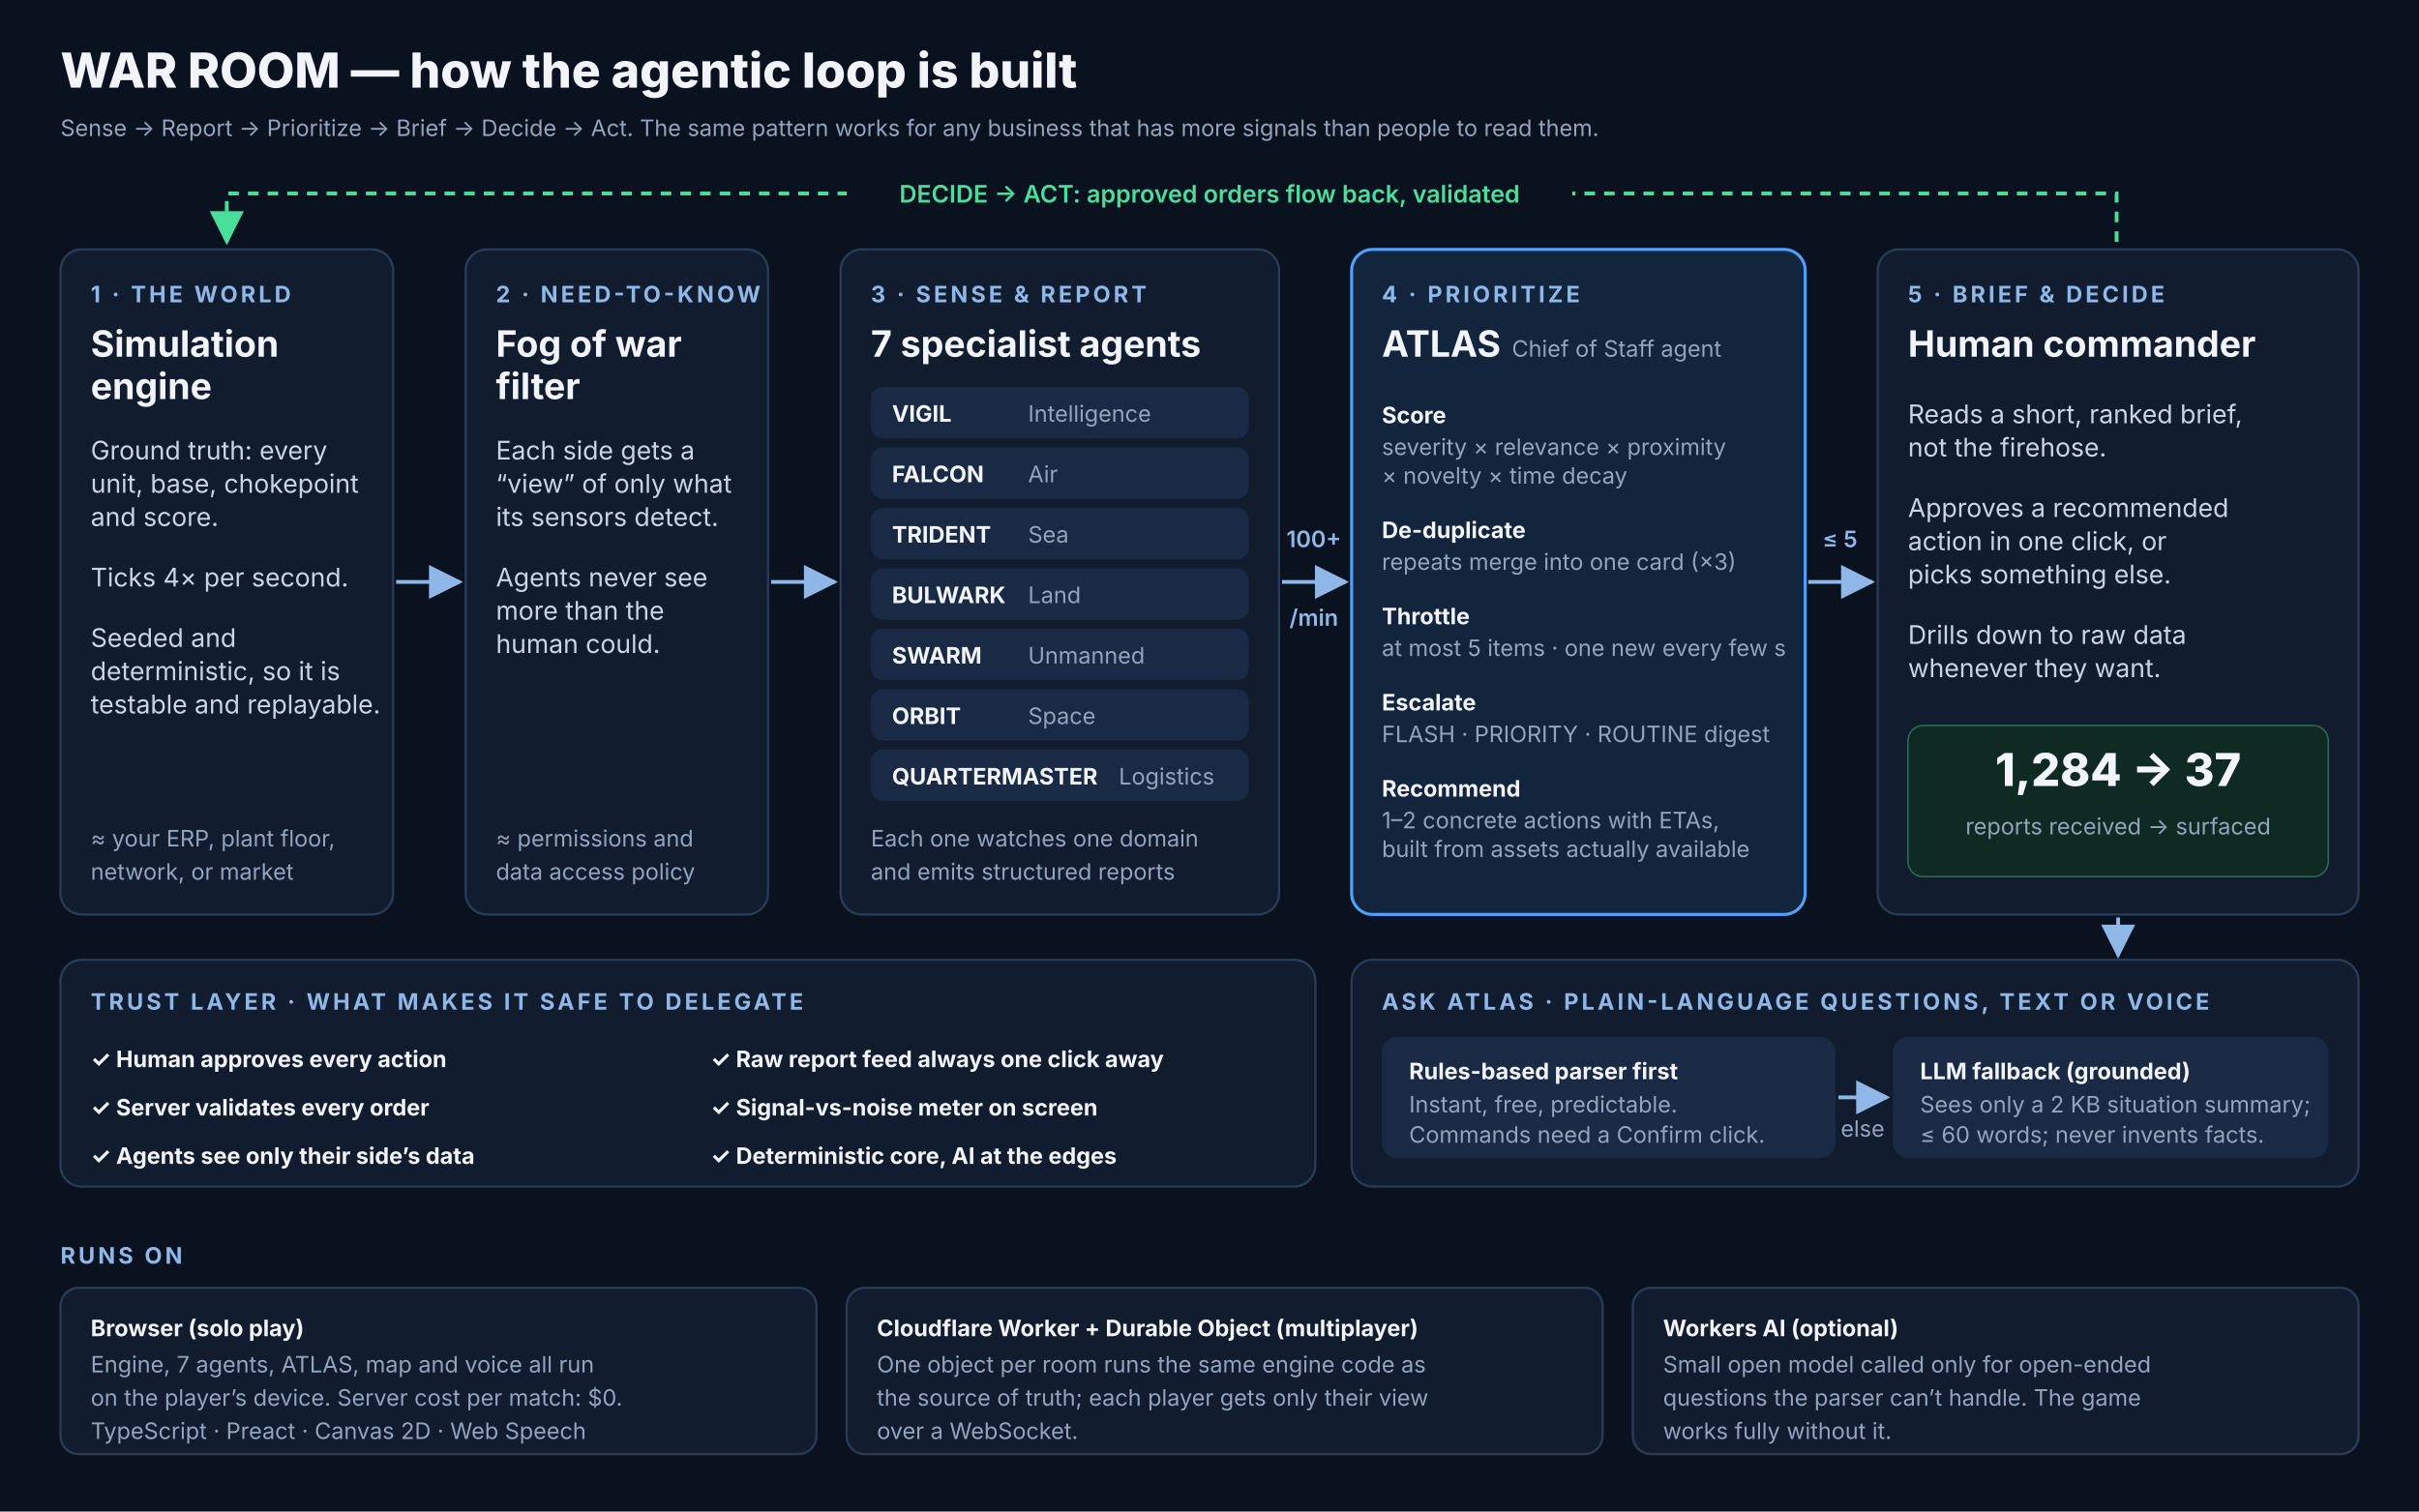
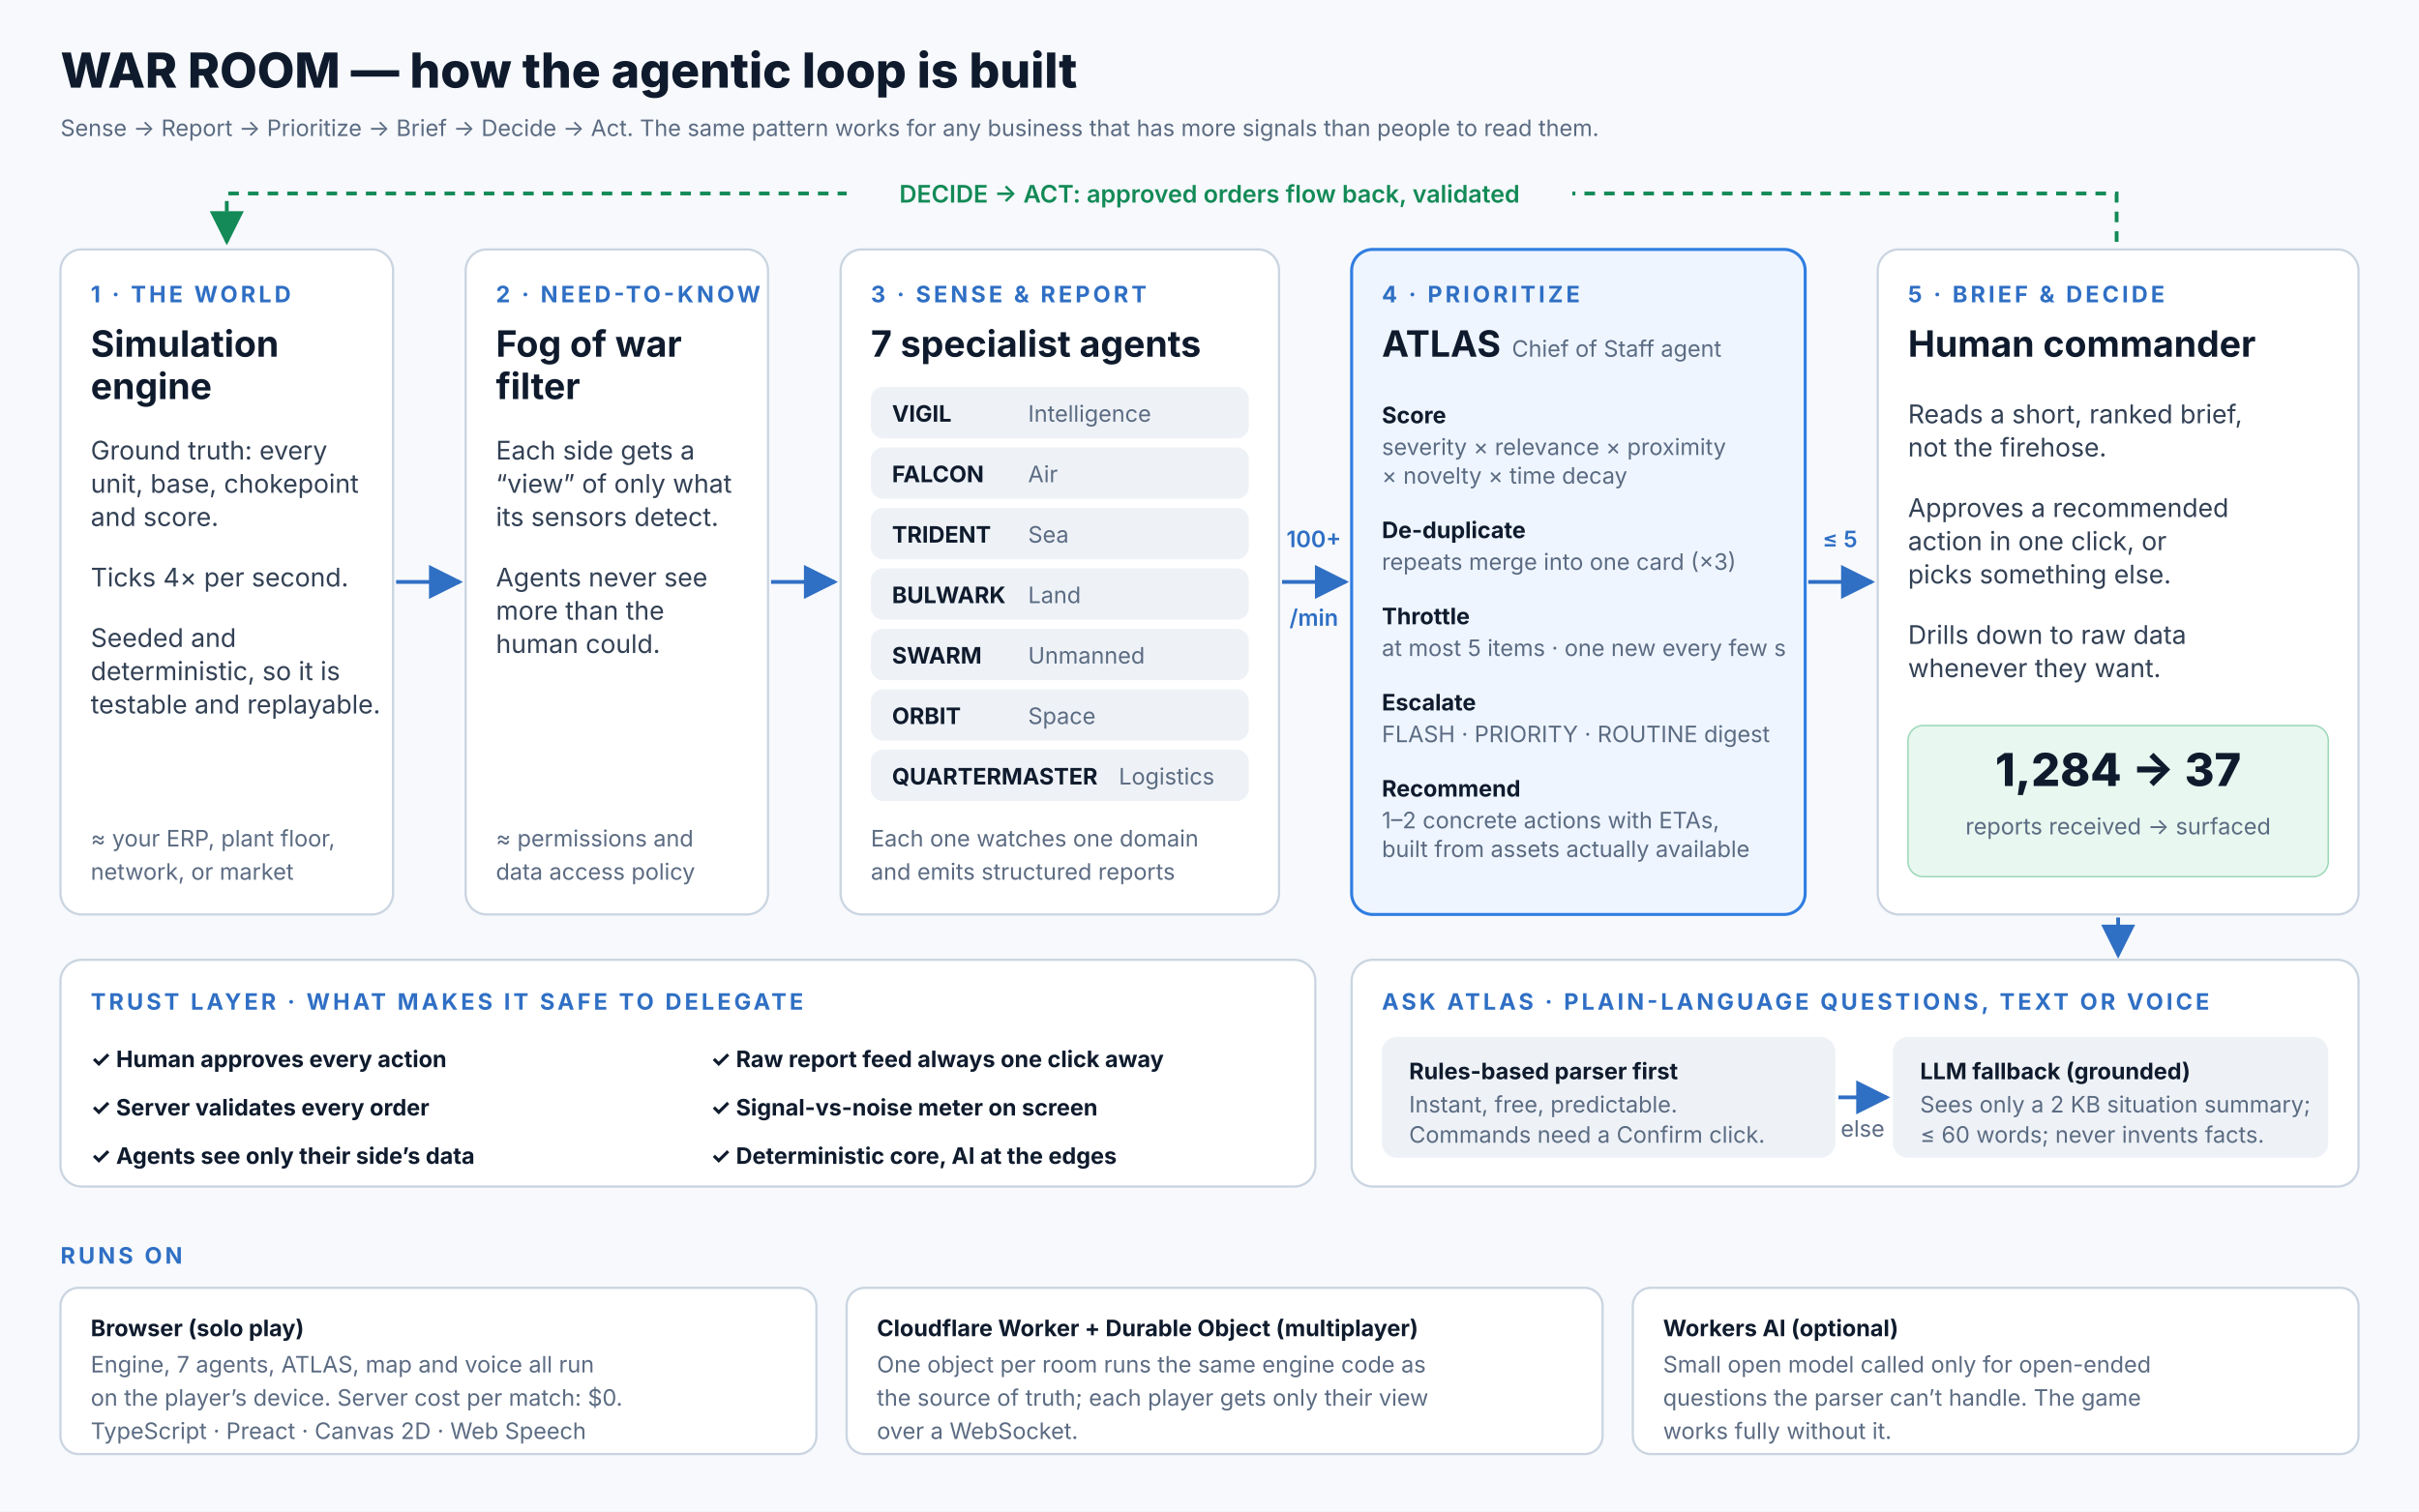
<svg xmlns="http://www.w3.org/2000/svg" width="1600" height="1000" viewBox="0 0 1600 1000" font-family="Inter, -apple-system, 'Segoe UI', Roboto, Helvetica, Arial, sans-serif">
  <defs>
    <marker id="ar" viewBox="0 0 10 10" refX="9" refY="5" markerWidth="9" markerHeight="9" orient="auto-start-reverse">
-       <path d="M0 0 L10 5 L0 10 z" fill="#8FB8E8" />
+       <path d="M0 0 L10 5 L0 10 z" fill="#2F6FC4" />
    </marker>
    <marker id="ag" viewBox="0 0 10 10" refX="9" refY="5" markerWidth="9" markerHeight="9" orient="auto-start-reverse">
-       <path d="M0 0 L10 5 L0 10 z" fill="#4ADE9B" />
+       <path d="M0 0 L10 5 L0 10 z" fill="#138A57" />
    </marker>
    <style>
-       .h { font-size: 15px; font-weight: 700; letter-spacing: 2px; fill: #8FB8E8; }
-       .t { font-size: 24px; font-weight: 700; fill: #F1F5FB; }
-       .b { font-size: 17px; fill: #C9D5E6; }
-       .s { font-size: 15px; fill: #93A4BC; }
-       .k { font-size: 15px; font-weight: 700; fill: #F1F5FB; }
-       .lbl { font-size: 15px; font-weight: 600; fill: #8FB8E8; }
-       .box { fill: #111C2E; stroke: #2A3B56; stroke-width: 1.5; }
-       .hot { fill: #13243D; stroke: #4DA3FF; stroke-width: 2; }
-       .pill { fill: #1A2A44; }
+       .h { font-size: 15px; font-weight: 700; letter-spacing: 2px; fill: #2F6FC4; }
+       .t { font-size: 24px; font-weight: 700; fill: #0F1B2D; }
+       .b { font-size: 17px; fill: #334155; }
+       .s { font-size: 15px; fill: #5B6B82; }
+       .k { font-size: 15px; font-weight: 700; fill: #0F1B2D; }
+       .lbl { font-size: 15px; font-weight: 600; fill: #2F6FC4; }
+       .box { fill: #FFFFFF; stroke: #CBD5E1; stroke-width: 1.5; }
+       .hot { fill: #EEF5FF; stroke: #2F7DE1; stroke-width: 2; }
+       .pill { fill: #EEF2F7; }
    </style>
  </defs>
-   <rect width="1600" height="1000" fill="#0A1220" />
-   <text x="40" y="58" font-size="32" font-weight="800" fill="#F1F5FB">WAR ROOM — how the agentic loop is built</text>
+   <rect width="1600" height="1000" fill="#F7F9FC" />
+   <text x="40" y="58" font-size="32" font-weight="800" fill="#0F1B2D">WAR ROOM — how the agentic loop is built</text>
  <text x="40" y="90" class="s" font-size="18">Sense → Report → Prioritize → Brief → Decide → Act. The same pattern works for any business that has more signals than people to read them.</text>
-   <path d="M1400 160 L1400 128 L150 128 L150 160" fill="none" stroke="#4ADE9B" stroke-width="2.5" stroke-dasharray="7 6" marker-end="url(#ag)" />
-   <rect x="560" y="113" width="480" height="30" rx="15" fill="#0A1220" />
-   <text x="800" y="134" text-anchor="middle" font-size="16" font-weight="600" fill="#4ADE9B">DECIDE → ACT: approved orders flow back, validated</text>
+   <path d="M1400 160 L1400 128 L150 128 L150 160" fill="none" stroke="#138A57" stroke-width="2.5" stroke-dasharray="7 6" marker-end="url(#ag)" />
+   <rect x="560" y="113" width="480" height="30" rx="15" fill="#F7F9FC" />
+   <text x="800" y="134" text-anchor="middle" font-size="16" font-weight="600" fill="#138A57">DECIDE → ACT: approved orders flow back, validated</text>
  <rect class="box" x="40" y="165" width="220" height="440" rx="14" />
  <text class="h" x="60" y="200">1 · THE WORLD</text>
  <text class="t" x="60" y="236">Simulation</text>
  <text class="t" x="60" y="264">engine</text>
  <text class="b" x="60" y="304">Ground truth: every</text>
  <text class="b" x="60" y="326">unit, base, chokepoint</text>
  <text class="b" x="60" y="348">and score.</text>
  <text class="b" x="60" y="388">Ticks 4× per second.</text>
  <text class="b" x="60" y="428">Seeded and</text>
  <text class="b" x="60" y="450">deterministic, so it is</text>
  <text class="b" x="60" y="472">testable and replayable.</text>
  <text class="s" x="60" y="560">≈ your ERP, plant floor,</text>
  <text class="s" x="60" y="582">network, or market</text>
-   <line x1="262" y1="385" x2="304" y2="385" stroke="#8FB8E8" stroke-width="2.5" marker-end="url(#ar)" />
+   <line x1="262" y1="385" x2="304" y2="385" stroke="#2F6FC4" stroke-width="2.5" marker-end="url(#ar)" />
  <rect class="box" x="308" y="165" width="200" height="440" rx="14" />
  <text class="h" x="328" y="200">2 · NEED-TO-KNOW</text>
  <text class="t" x="328" y="236">Fog of war</text>
  <text class="t" x="328" y="264">filter</text>
  <text class="b" x="328" y="304">Each side gets a</text>
  <text class="b" x="328" y="326">“view” of only what</text>
  <text class="b" x="328" y="348">its sensors detect.</text>
  <text class="b" x="328" y="388">Agents never see</text>
  <text class="b" x="328" y="410">more than the</text>
  <text class="b" x="328" y="432">human could.</text>
  <text class="s" x="328" y="560">≈ permissions and</text>
  <text class="s" x="328" y="582">data access policy</text>
-   <line x1="510" y1="385" x2="552" y2="385" stroke="#8FB8E8" stroke-width="2.5" marker-end="url(#ar)" />
+   <line x1="510" y1="385" x2="552" y2="385" stroke="#2F6FC4" stroke-width="2.5" marker-end="url(#ar)" />
  <rect class="box" x="556" y="165" width="290" height="440" rx="14" />
  <text class="h" x="576" y="200">3 · SENSE &amp; REPORT</text>
  <text class="t" x="576" y="236">7 specialist agents</text>
  <g>
    <rect class="pill" x="576" y="256" width="250" height="34" rx="8" />
    <text class="k" x="590" y="279">VIGIL</text>
    <text class="s" x="680" y="279">Intelligence</text>
    <rect class="pill" x="576" y="296" width="250" height="34" rx="8" />
    <text class="k" x="590" y="319">FALCON</text>
    <text class="s" x="680" y="319">Air</text>
    <rect class="pill" x="576" y="336" width="250" height="34" rx="8" />
    <text class="k" x="590" y="359">TRIDENT</text>
    <text class="s" x="680" y="359">Sea</text>
    <rect class="pill" x="576" y="376" width="250" height="34" rx="8" />
    <text class="k" x="590" y="399">BULWARK</text>
    <text class="s" x="680" y="399">Land</text>
    <rect class="pill" x="576" y="416" width="250" height="34" rx="8" />
    <text class="k" x="590" y="439">SWARM</text>
    <text class="s" x="680" y="439">Unmanned</text>
    <rect class="pill" x="576" y="456" width="250" height="34" rx="8" />
    <text class="k" x="590" y="479">ORBIT</text>
    <text class="s" x="680" y="479">Space</text>
    <rect class="pill" x="576" y="496" width="250" height="34" rx="8" />
    <text class="k" x="590" y="519">QUARTERMASTER</text>
    <text class="s" x="740" y="519">Logistics</text>
  </g>
  <text class="s" x="576" y="560">Each one watches one domain</text>
  <text class="s" x="576" y="582">and emits structured reports</text>
-   <line x1="848" y1="385" x2="890" y2="385" stroke="#8FB8E8" stroke-width="2.5" marker-end="url(#ar)" />
+   <line x1="848" y1="385" x2="890" y2="385" stroke="#2F6FC4" stroke-width="2.5" marker-end="url(#ar)" />
  <text class="lbl" x="869" y="362" text-anchor="middle">100+</text>
  <text class="lbl" x="869" y="414" text-anchor="middle">/min</text>
  <rect class="hot" x="894" y="165" width="300" height="440" rx="14" />
  <text class="h" x="914" y="200">4 · PRIORITIZE</text>
  <text class="t" x="914" y="236">ATLAS</text>
  <text class="s" x="1000" y="236">Chief of Staff agent</text>
  <text class="k" x="914" y="280">Score</text>
  <text class="s" x="914" y="301">severity × relevance × proximity</text>
  <text class="s" x="914" y="320">× novelty × time decay</text>
  <text class="k" x="914" y="356">De-duplicate</text>
  <text class="s" x="914" y="377">repeats merge into one card (×3)</text>
  <text class="k" x="914" y="413">Throttle</text>
  <text class="s" x="914" y="434">at most 5 items · one new every few s</text>
  <text class="k" x="914" y="470">Escalate</text>
  <text class="s" x="914" y="491">FLASH · PRIORITY · ROUTINE digest</text>
  <text class="k" x="914" y="527">Recommend</text>
  <text class="s" x="914" y="548">1–2 concrete actions with ETAs,</text>
  <text class="s" x="914" y="567">built from assets actually available</text>
-   <line x1="1196" y1="385" x2="1238" y2="385" stroke="#8FB8E8" stroke-width="2.5" marker-end="url(#ar)" />
+   <line x1="1196" y1="385" x2="1238" y2="385" stroke="#2F6FC4" stroke-width="2.5" marker-end="url(#ar)" />
  <text class="lbl" x="1217" y="362" text-anchor="middle">≤ 5</text>
-   <rect class="box" x="1242" y="165" width="318" height="440" rx="14" stroke="#4ADE9B" />
-   <text class="h" x="1262" y="200" fill="#4ADE9B">5 · BRIEF &amp; DECIDE</text>
+   <rect class="box" x="1242" y="165" width="318" height="440" rx="14" stroke="#138A57" />
+   <text class="h" x="1262" y="200" fill="#138A57">5 · BRIEF &amp; DECIDE</text>
  <text class="t" x="1262" y="236">Human commander</text>
  <text class="b" x="1262" y="280">Reads a short, ranked brief,</text>
  <text class="b" x="1262" y="302">not the firehose.</text>
  <text class="b" x="1262" y="342">Approves a recommended</text>
  <text class="b" x="1262" y="364">action in one click, or</text>
  <text class="b" x="1262" y="386">picks something else.</text>
  <text class="b" x="1262" y="426">Drills down to raw data</text>
  <text class="b" x="1262" y="448">whenever they want.</text>
-   <rect x="1262" y="480" width="278" height="100" rx="10" fill="#0E2A22" stroke="#2C6B52" />
-   <text x="1401" y="520" text-anchor="middle" font-size="30" font-weight="800" fill="#F1F5FB">1,284 → 37</text>
+   <rect x="1262" y="480" width="278" height="100" rx="10" fill="#E8F7EF" stroke="#9ED8BA" />
+   <text x="1401" y="520" text-anchor="middle" font-size="30" font-weight="800" fill="#0F1B2D">1,284 → 37</text>
  <text x="1401" y="552" text-anchor="middle" class="s">reports received → surfaced</text>
  <rect class="box" x="894" y="635" width="666" height="150" rx="14" />
  <text class="h" x="914" y="668">ASK ATLAS · PLAIN-LANGUAGE QUESTIONS, TEXT OR VOICE</text>
  <rect class="pill" x="914" y="686" width="300" height="80" rx="10" />
  <text class="k" x="932" y="714">Rules-based parser first</text>
  <text class="s" x="932" y="736">Instant, free, predictable.</text>
  <text class="s" x="932" y="756">Commands need a Confirm click.</text>
-   <line x1="1216" y1="726" x2="1248" y2="726" stroke="#8FB8E8" stroke-width="2.5" marker-end="url(#ar)" />
+   <line x1="1216" y1="726" x2="1248" y2="726" stroke="#2F6FC4" stroke-width="2.5" marker-end="url(#ar)" />
  <text class="s" x="1232" y="752" text-anchor="middle">else</text>
  <rect class="pill" x="1252" y="686" width="288" height="80" rx="10" />
  <text class="k" x="1270" y="714">LLM fallback (grounded)</text>
  <text class="s" x="1270" y="736">Sees only a 2 KB situation summary;</text>
  <text class="s" x="1270" y="756">≤ 60 words; never invents facts.</text>
-   <line x1="1401" y1="607" x2="1401" y2="632" stroke="#8FB8E8" stroke-width="2.5" marker-end="url(#ar)" />
+   <line x1="1401" y1="607" x2="1401" y2="632" stroke="#2F6FC4" stroke-width="2.5" marker-end="url(#ar)" />
  <rect class="box" x="40" y="635" width="830" height="150" rx="14" />
  <text class="h" x="60" y="668">TRUST LAYER · WHAT MAKES IT SAFE TO DELEGATE</text>
  <text class="k" x="60" y="706">✓ Human approves every action</text>
  <text class="k" x="60" y="738">✓ Server validates every order</text>
  <text class="k" x="60" y="770">✓ Agents see only their side’s data</text>
  <text class="k" x="470" y="706">✓ Raw report feed always one click away</text>
  <text class="k" x="470" y="738">✓ Signal-vs-noise meter on screen</text>
  <text class="k" x="470" y="770">✓ Deterministic core, AI at the edges</text>
  <text class="h" x="40" y="836">RUNS ON</text>
  <rect class="box" x="40" y="852" width="500" height="110" rx="12" />
  <text class="k" x="60" y="884">Browser (solo play)</text>
  <text class="s" x="60" y="908">Engine, 7 agents, ATLAS, map and voice all run</text>
  <text class="s" x="60" y="930">on the player’s device. Server cost per match: $0.</text>
  <text class="s" x="60" y="952">TypeScript · Preact · Canvas 2D · Web Speech</text>
  <rect class="box" x="560" y="852" width="500" height="110" rx="12" />
  <text class="k" x="580" y="884">Cloudflare Worker + Durable Object (multiplayer)</text>
  <text class="s" x="580" y="908">One object per room runs the same engine code as</text>
  <text class="s" x="580" y="930">the source of truth; each player gets only their view</text>
  <text class="s" x="580" y="952">over a WebSocket.</text>
  <rect class="box" x="1080" y="852" width="480" height="110" rx="12" />
  <text class="k" x="1100" y="884">Workers AI (optional)</text>
  <text class="s" x="1100" y="908">Small open model called only for open-ended</text>
  <text class="s" x="1100" y="930">questions the parser can’t handle. The game</text>
  <text class="s" x="1100" y="952">works fully without it.</text>
</svg>
